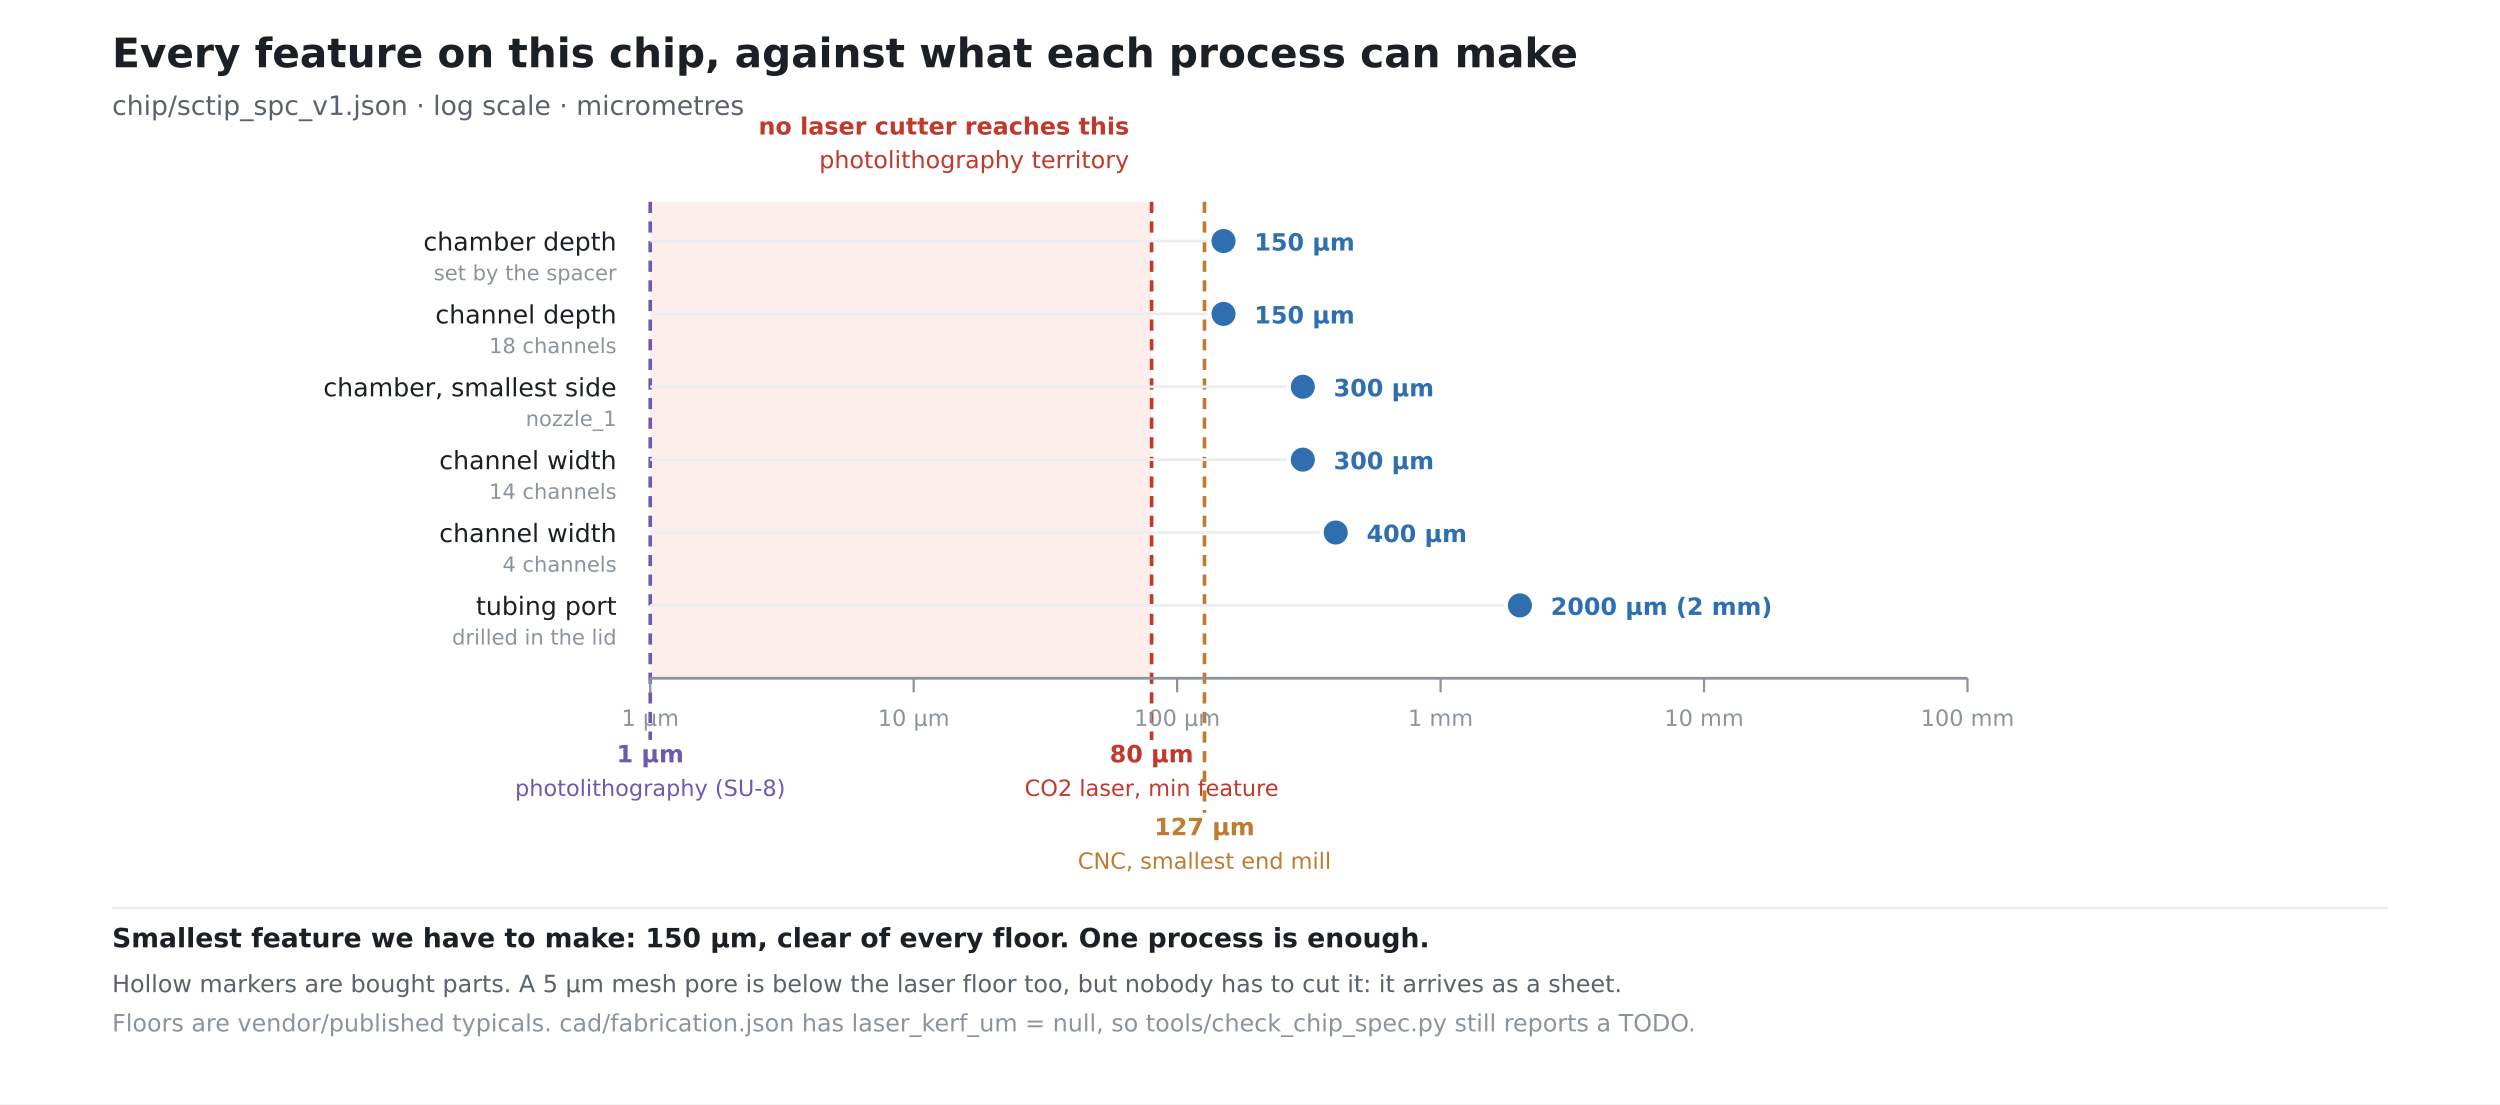
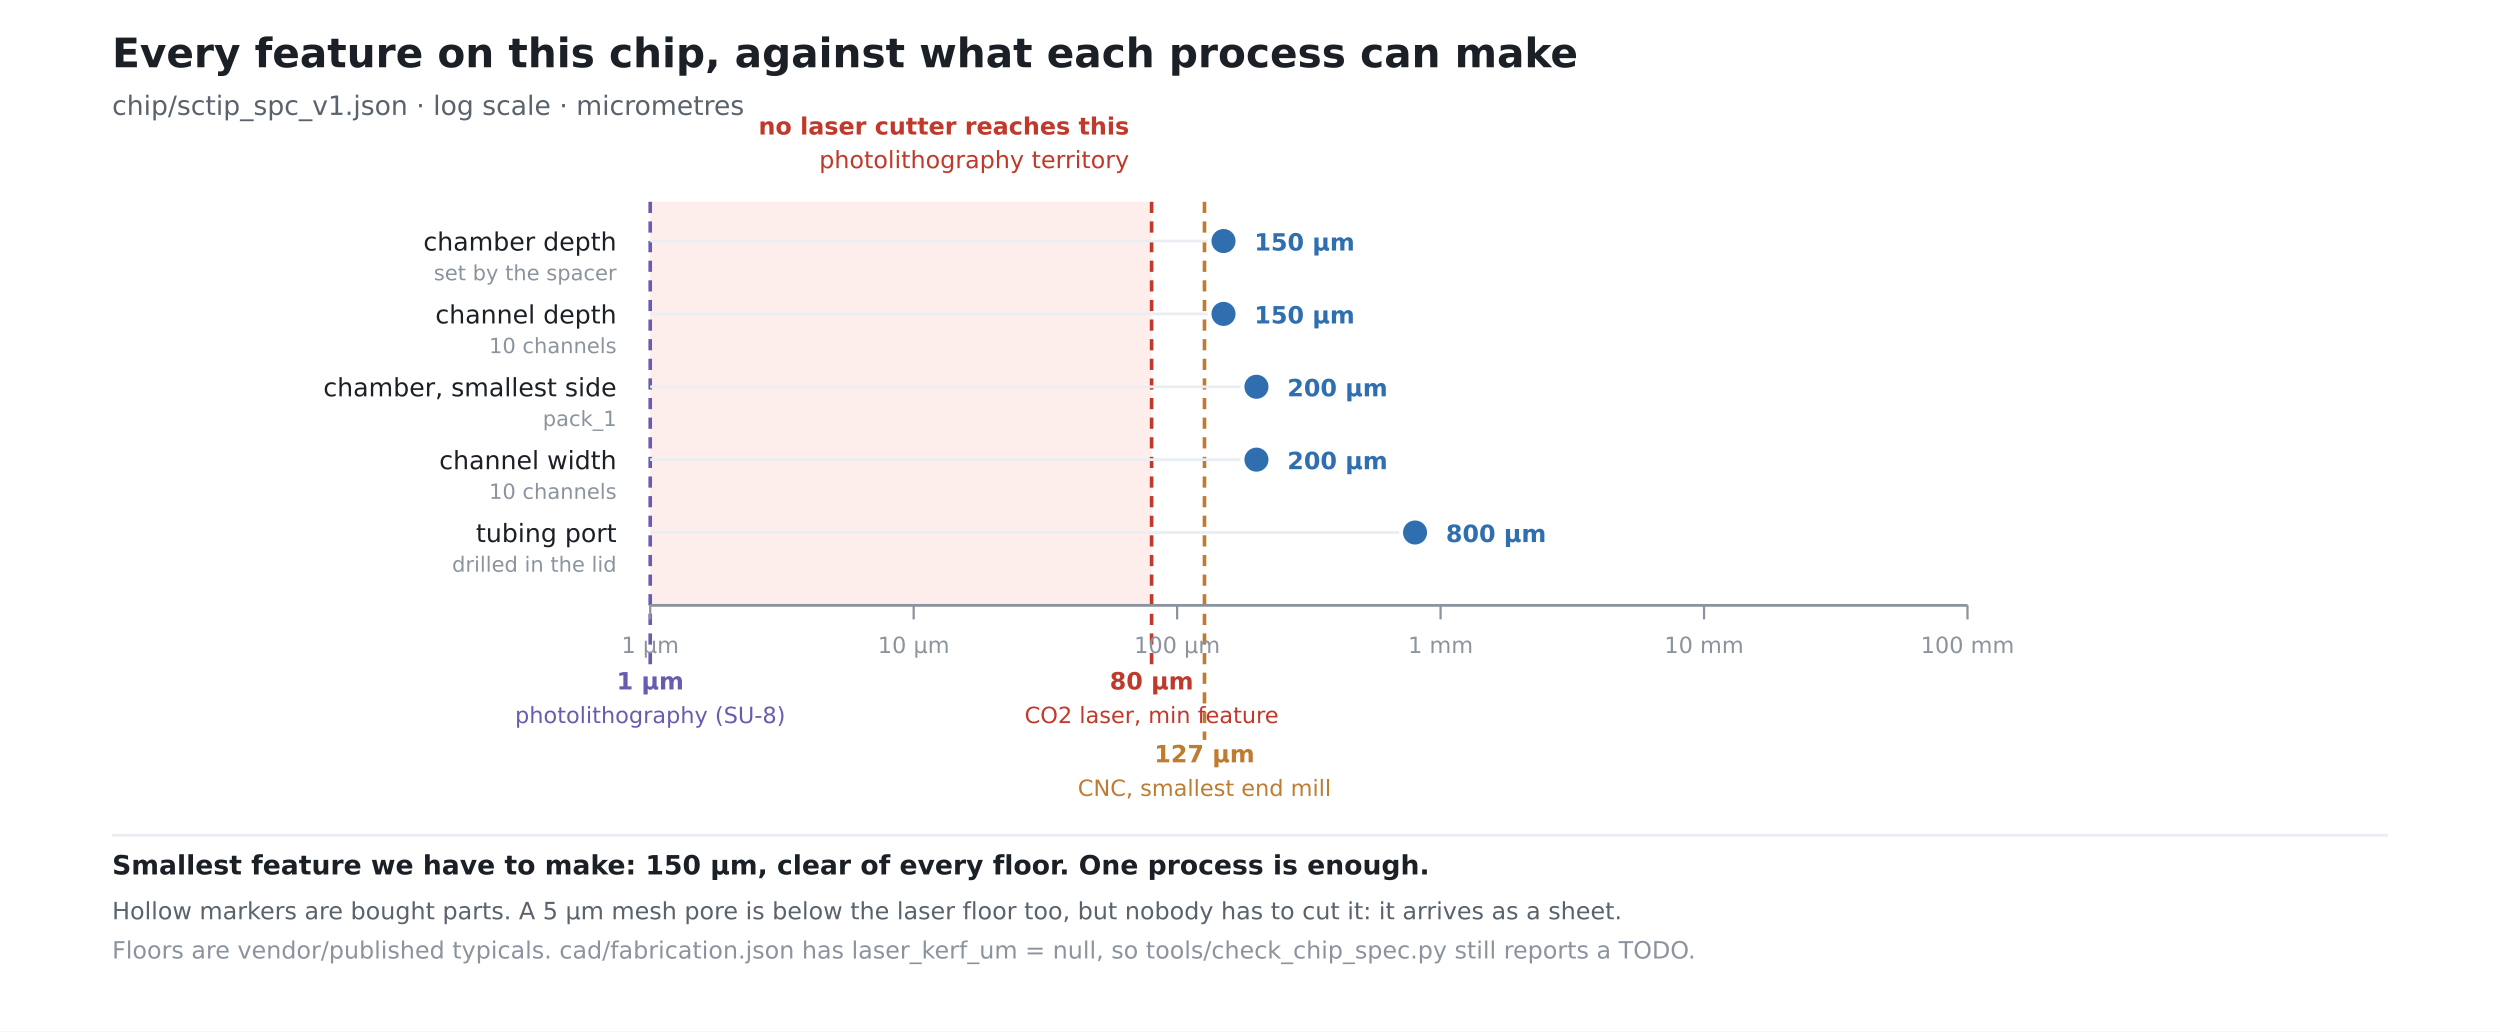
- <svg xmlns="http://www.w3.org/2000/svg" width="892" height="394" viewBox="0 0 892 394" role="img" aria-label="sctip_spc_v1: feature sizes against the process floors">
-   <rect width="892" height="394" fill="#ffffff" />
+ <svg xmlns="http://www.w3.org/2000/svg" width="892" height="368" viewBox="0 0 892 368" role="img" aria-label="sctip_spc_v1: feature sizes against the process floors">
+   <rect width="892" height="368" fill="#ffffff" />
  <text x="40" y="24" font-family="DejaVu Sans, Helvetica, Arial, sans-serif" font-size="14.5" fill="#1b2026" text-anchor="start" font-weight="bold">Every feature on this chip, against what each process can make</text>
  <text x="40" y="41" font-family="DejaVu Sans, Helvetica, Arial, sans-serif" font-size="9.5" fill="#5a636d" text-anchor="start">chip/sctip_spc_v1.json   ·   log scale   ·   micrometres</text>
-   <rect x="232" y="72" width="178.89" height="170" fill="#fdeeec" stroke="none" />
+   <rect x="232" y="72" width="178.89" height="144" fill="#fdeeec" stroke="none" />
  <text x="402.89" y="48" font-family="DejaVu Sans, Helvetica, Arial, sans-serif" font-size="8.5" fill="#c0392b" text-anchor="end" font-weight="bold">no laser cutter reaches this</text>
  <text x="402.89" y="60" font-family="DejaVu Sans, Helvetica, Arial, sans-serif" font-size="8.5" fill="#c0392b" text-anchor="end">photolithography territory</text>
-   <line x1="232" y1="72" x2="232" y2="264" stroke="#6b5bb0" stroke-width="1.3" stroke-dasharray="4 3" />
-   <text x="232" y="272" font-family="DejaVu Sans, Helvetica, Arial, sans-serif" font-size="8.5" fill="#6b5bb0" text-anchor="middle" font-weight="bold">1 µm</text>
-   <text x="232" y="284" font-family="DejaVu Sans, Helvetica, Arial, sans-serif" font-size="8" fill="#6b5bb0" text-anchor="middle">photolithography (SU-8)</text>
-   <line x1="410.89" y1="72" x2="410.89" y2="264" stroke="#c0392b" stroke-width="1.3" stroke-dasharray="4 3" />
-   <text x="410.89" y="272" font-family="DejaVu Sans, Helvetica, Arial, sans-serif" font-size="8.5" fill="#c0392b" text-anchor="middle" font-weight="bold">80 µm</text>
-   <text x="410.89" y="284" font-family="DejaVu Sans, Helvetica, Arial, sans-serif" font-size="8" fill="#c0392b" text-anchor="middle">CO2 laser, min feature</text>
-   <line x1="429.76" y1="72" x2="429.76" y2="290" stroke="#bf7b2f" stroke-width="1.3" stroke-dasharray="4 3" />
-   <text x="429.76" y="298" font-family="DejaVu Sans, Helvetica, Arial, sans-serif" font-size="8.5" fill="#bf7b2f" text-anchor="middle" font-weight="bold">127 µm</text>
-   <text x="429.76" y="310" font-family="DejaVu Sans, Helvetica, Arial, sans-serif" font-size="8" fill="#bf7b2f" text-anchor="middle">CNC, smallest end mill</text>
-   <line x1="232" y1="242" x2="232" y2="247" stroke="#8b949e" stroke-width="0.8" />
-   <text x="232" y="259" font-family="DejaVu Sans, Helvetica, Arial, sans-serif" font-size="8" fill="#8b949e" text-anchor="middle">1 µm</text>
-   <line x1="326" y1="242" x2="326" y2="247" stroke="#8b949e" stroke-width="0.8" />
-   <text x="326" y="259" font-family="DejaVu Sans, Helvetica, Arial, sans-serif" font-size="8" fill="#8b949e" text-anchor="middle">10 µm</text>
-   <line x1="420" y1="242" x2="420" y2="247" stroke="#8b949e" stroke-width="0.8" />
-   <text x="420" y="259" font-family="DejaVu Sans, Helvetica, Arial, sans-serif" font-size="8" fill="#8b949e" text-anchor="middle">100 µm</text>
-   <line x1="514" y1="242" x2="514" y2="247" stroke="#8b949e" stroke-width="0.8" />
-   <text x="514" y="259" font-family="DejaVu Sans, Helvetica, Arial, sans-serif" font-size="8" fill="#8b949e" text-anchor="middle">1 mm</text>
-   <line x1="608" y1="242" x2="608" y2="247" stroke="#8b949e" stroke-width="0.8" />
-   <text x="608" y="259" font-family="DejaVu Sans, Helvetica, Arial, sans-serif" font-size="8" fill="#8b949e" text-anchor="middle">10 mm</text>
-   <line x1="702" y1="242" x2="702" y2="247" stroke="#8b949e" stroke-width="0.8" />
-   <text x="702" y="259" font-family="DejaVu Sans, Helvetica, Arial, sans-serif" font-size="8" fill="#8b949e" text-anchor="middle">100 mm</text>
-   <line x1="232" y1="242" x2="702" y2="242" stroke="#8b949e" stroke-width="1" />
+   <line x1="232" y1="72" x2="232" y2="238" stroke="#6b5bb0" stroke-width="1.3" stroke-dasharray="4 3" />
+   <text x="232" y="246" font-family="DejaVu Sans, Helvetica, Arial, sans-serif" font-size="8.5" fill="#6b5bb0" text-anchor="middle" font-weight="bold">1 µm</text>
+   <text x="232" y="258" font-family="DejaVu Sans, Helvetica, Arial, sans-serif" font-size="8" fill="#6b5bb0" text-anchor="middle">photolithography (SU-8)</text>
+   <line x1="410.89" y1="72" x2="410.89" y2="238" stroke="#c0392b" stroke-width="1.3" stroke-dasharray="4 3" />
+   <text x="410.89" y="246" font-family="DejaVu Sans, Helvetica, Arial, sans-serif" font-size="8.5" fill="#c0392b" text-anchor="middle" font-weight="bold">80 µm</text>
+   <text x="410.89" y="258" font-family="DejaVu Sans, Helvetica, Arial, sans-serif" font-size="8" fill="#c0392b" text-anchor="middle">CO2 laser, min feature</text>
+   <line x1="429.76" y1="72" x2="429.76" y2="264" stroke="#bf7b2f" stroke-width="1.3" stroke-dasharray="4 3" />
+   <text x="429.76" y="272" font-family="DejaVu Sans, Helvetica, Arial, sans-serif" font-size="8.5" fill="#bf7b2f" text-anchor="middle" font-weight="bold">127 µm</text>
+   <text x="429.76" y="284" font-family="DejaVu Sans, Helvetica, Arial, sans-serif" font-size="8" fill="#bf7b2f" text-anchor="middle">CNC, smallest end mill</text>
+   <line x1="232" y1="216" x2="232" y2="221" stroke="#8b949e" stroke-width="0.8" />
+   <text x="232" y="233" font-family="DejaVu Sans, Helvetica, Arial, sans-serif" font-size="8" fill="#8b949e" text-anchor="middle">1 µm</text>
+   <line x1="326" y1="216" x2="326" y2="221" stroke="#8b949e" stroke-width="0.8" />
+   <text x="326" y="233" font-family="DejaVu Sans, Helvetica, Arial, sans-serif" font-size="8" fill="#8b949e" text-anchor="middle">10 µm</text>
+   <line x1="420" y1="216" x2="420" y2="221" stroke="#8b949e" stroke-width="0.8" />
+   <text x="420" y="233" font-family="DejaVu Sans, Helvetica, Arial, sans-serif" font-size="8" fill="#8b949e" text-anchor="middle">100 µm</text>
+   <line x1="514" y1="216" x2="514" y2="221" stroke="#8b949e" stroke-width="0.8" />
+   <text x="514" y="233" font-family="DejaVu Sans, Helvetica, Arial, sans-serif" font-size="8" fill="#8b949e" text-anchor="middle">1 mm</text>
+   <line x1="608" y1="216" x2="608" y2="221" stroke="#8b949e" stroke-width="0.8" />
+   <text x="608" y="233" font-family="DejaVu Sans, Helvetica, Arial, sans-serif" font-size="8" fill="#8b949e" text-anchor="middle">10 mm</text>
+   <line x1="702" y1="216" x2="702" y2="221" stroke="#8b949e" stroke-width="0.8" />
+   <text x="702" y="233" font-family="DejaVu Sans, Helvetica, Arial, sans-serif" font-size="8" fill="#8b949e" text-anchor="middle">100 mm</text>
+   <line x1="232" y1="216" x2="702" y2="216" stroke="#8b949e" stroke-width="1" />
  <line x1="232" y1="86" x2="436.55" y2="86" stroke="#eaeef2" stroke-width="1" />
  <circle cx="436.55" cy="86" r="5" fill="#2f6fb0" stroke="#ffffff" stroke-width="1.4" />
  <text x="220" y="89.4" font-family="DejaVu Sans, Helvetica, Arial, sans-serif" font-size="9" fill="#1b2026" text-anchor="end">chamber depth</text>
  <text x="220" y="100" font-family="DejaVu Sans, Helvetica, Arial, sans-serif" font-size="7.5" fill="#8b949e" text-anchor="end">set by the spacer</text>
  <text x="447.55" y="89.4" font-family="DejaVu Sans, Helvetica, Arial, sans-serif" font-size="8.5" fill="#2f6fb0" text-anchor="start" font-weight="bold">150 µm</text>
  <line x1="232" y1="112" x2="436.55" y2="112" stroke="#eaeef2" stroke-width="1" />
  <circle cx="436.55" cy="112" r="5" fill="#2f6fb0" stroke="#ffffff" stroke-width="1.4" />
  <text x="220" y="115.4" font-family="DejaVu Sans, Helvetica, Arial, sans-serif" font-size="9" fill="#1b2026" text-anchor="end">channel depth</text>
-   <text x="220" y="126" font-family="DejaVu Sans, Helvetica, Arial, sans-serif" font-size="7.5" fill="#8b949e" text-anchor="end">18 channels</text>
+   <text x="220" y="126" font-family="DejaVu Sans, Helvetica, Arial, sans-serif" font-size="7.5" fill="#8b949e" text-anchor="end">10 channels</text>
  <text x="447.55" y="115.4" font-family="DejaVu Sans, Helvetica, Arial, sans-serif" font-size="8.5" fill="#2f6fb0" text-anchor="start" font-weight="bold">150 µm</text>
-   <line x1="232" y1="138" x2="464.85" y2="138" stroke="#eaeef2" stroke-width="1" />
-   <circle cx="464.85" cy="138" r="5" fill="#2f6fb0" stroke="#ffffff" stroke-width="1.4" />
+   <line x1="232" y1="138" x2="448.3" y2="138" stroke="#eaeef2" stroke-width="1" />
+   <circle cx="448.3" cy="138" r="5" fill="#2f6fb0" stroke="#ffffff" stroke-width="1.4" />
  <text x="220" y="141.4" font-family="DejaVu Sans, Helvetica, Arial, sans-serif" font-size="9" fill="#1b2026" text-anchor="end">chamber, smallest side</text>
-   <text x="220" y="152" font-family="DejaVu Sans, Helvetica, Arial, sans-serif" font-size="7.5" fill="#8b949e" text-anchor="end">nozzle_1</text>
-   <text x="475.85" y="141.4" font-family="DejaVu Sans, Helvetica, Arial, sans-serif" font-size="8.5" fill="#2f6fb0" text-anchor="start" font-weight="bold">300 µm</text>
-   <line x1="232" y1="164" x2="464.85" y2="164" stroke="#eaeef2" stroke-width="1" />
-   <circle cx="464.85" cy="164" r="5" fill="#2f6fb0" stroke="#ffffff" stroke-width="1.4" />
+   <text x="220" y="152" font-family="DejaVu Sans, Helvetica, Arial, sans-serif" font-size="7.5" fill="#8b949e" text-anchor="end">pack_1</text>
+   <text x="459.3" y="141.4" font-family="DejaVu Sans, Helvetica, Arial, sans-serif" font-size="8.5" fill="#2f6fb0" text-anchor="start" font-weight="bold">200 µm</text>
+   <line x1="232" y1="164" x2="448.3" y2="164" stroke="#eaeef2" stroke-width="1" />
+   <circle cx="448.3" cy="164" r="5" fill="#2f6fb0" stroke="#ffffff" stroke-width="1.4" />
  <text x="220" y="167.4" font-family="DejaVu Sans, Helvetica, Arial, sans-serif" font-size="9" fill="#1b2026" text-anchor="end">channel width</text>
-   <text x="220" y="178" font-family="DejaVu Sans, Helvetica, Arial, sans-serif" font-size="7.5" fill="#8b949e" text-anchor="end">14 channels</text>
-   <text x="475.85" y="167.4" font-family="DejaVu Sans, Helvetica, Arial, sans-serif" font-size="8.5" fill="#2f6fb0" text-anchor="start" font-weight="bold">300 µm</text>
-   <line x1="232" y1="190" x2="476.59" y2="190" stroke="#eaeef2" stroke-width="1" />
-   <circle cx="476.59" cy="190" r="5" fill="#2f6fb0" stroke="#ffffff" stroke-width="1.4" />
-   <text x="220" y="193.4" font-family="DejaVu Sans, Helvetica, Arial, sans-serif" font-size="9" fill="#1b2026" text-anchor="end">channel width</text>
-   <text x="220" y="204" font-family="DejaVu Sans, Helvetica, Arial, sans-serif" font-size="7.5" fill="#8b949e" text-anchor="end">4 channels</text>
-   <text x="487.59" y="193.4" font-family="DejaVu Sans, Helvetica, Arial, sans-serif" font-size="8.5" fill="#2f6fb0" text-anchor="start" font-weight="bold">400 µm</text>
-   <line x1="232" y1="216" x2="542.3" y2="216" stroke="#eaeef2" stroke-width="1" />
-   <circle cx="542.3" cy="216" r="5" fill="#2f6fb0" stroke="#ffffff" stroke-width="1.4" />
-   <text x="220" y="219.4" font-family="DejaVu Sans, Helvetica, Arial, sans-serif" font-size="9" fill="#1b2026" text-anchor="end">tubing port</text>
-   <text x="220" y="230" font-family="DejaVu Sans, Helvetica, Arial, sans-serif" font-size="7.5" fill="#8b949e" text-anchor="end">drilled in the lid</text>
-   <text x="553.3" y="219.4" font-family="DejaVu Sans, Helvetica, Arial, sans-serif" font-size="8.5" fill="#2f6fb0" text-anchor="start" font-weight="bold">2000 µm  (2 mm)</text>
-   <line x1="40" y1="324" x2="852" y2="324" stroke="#eaeef2" stroke-width="1" />
-   <text x="40" y="338" font-family="DejaVu Sans, Helvetica, Arial, sans-serif" font-size="9.5" fill="#1b2026" text-anchor="start" font-weight="bold">Smallest feature we have to make: 150 µm, clear of every floor. One process is enough.</text>
-   <text x="40" y="354" font-family="DejaVu Sans, Helvetica, Arial, sans-serif" font-size="8.5" fill="#5a636d" text-anchor="start">Hollow markers are bought parts. A 5 µm mesh pore is below the laser floor too, but nobody has to cut it: it arrives as a sheet.</text>
-   <text x="40" y="368" font-family="DejaVu Sans, Helvetica, Arial, sans-serif" font-size="8.5" fill="#8b949e" text-anchor="start">Floors are vendor/published typicals. cad/fabrication.json has laser_kerf_um = null, so tools/check_chip_spec.py still reports a TODO.</text>
+   <text x="220" y="178" font-family="DejaVu Sans, Helvetica, Arial, sans-serif" font-size="7.5" fill="#8b949e" text-anchor="end">10 channels</text>
+   <text x="459.3" y="167.4" font-family="DejaVu Sans, Helvetica, Arial, sans-serif" font-size="8.5" fill="#2f6fb0" text-anchor="start" font-weight="bold">200 µm</text>
+   <line x1="232" y1="190" x2="504.89" y2="190" stroke="#eaeef2" stroke-width="1" />
+   <circle cx="504.89" cy="190" r="5" fill="#2f6fb0" stroke="#ffffff" stroke-width="1.4" />
+   <text x="220" y="193.4" font-family="DejaVu Sans, Helvetica, Arial, sans-serif" font-size="9" fill="#1b2026" text-anchor="end">tubing port</text>
+   <text x="220" y="204" font-family="DejaVu Sans, Helvetica, Arial, sans-serif" font-size="7.5" fill="#8b949e" text-anchor="end">drilled in the lid</text>
+   <text x="515.89" y="193.4" font-family="DejaVu Sans, Helvetica, Arial, sans-serif" font-size="8.5" fill="#2f6fb0" text-anchor="start" font-weight="bold">800 µm</text>
+   <line x1="40" y1="298" x2="852" y2="298" stroke="#eaeef2" stroke-width="1" />
+   <text x="40" y="312" font-family="DejaVu Sans, Helvetica, Arial, sans-serif" font-size="9.5" fill="#1b2026" text-anchor="start" font-weight="bold">Smallest feature we have to make: 150 µm, clear of every floor. One process is enough.</text>
+   <text x="40" y="328" font-family="DejaVu Sans, Helvetica, Arial, sans-serif" font-size="8.5" fill="#5a636d" text-anchor="start">Hollow markers are bought parts. A 5 µm mesh pore is below the laser floor too, but nobody has to cut it: it arrives as a sheet.</text>
+   <text x="40" y="342" font-family="DejaVu Sans, Helvetica, Arial, sans-serif" font-size="8.5" fill="#8b949e" text-anchor="start">Floors are vendor/published typicals. cad/fabrication.json has laser_kerf_um = null, so tools/check_chip_spec.py still reports a TODO.</text>
</svg>
